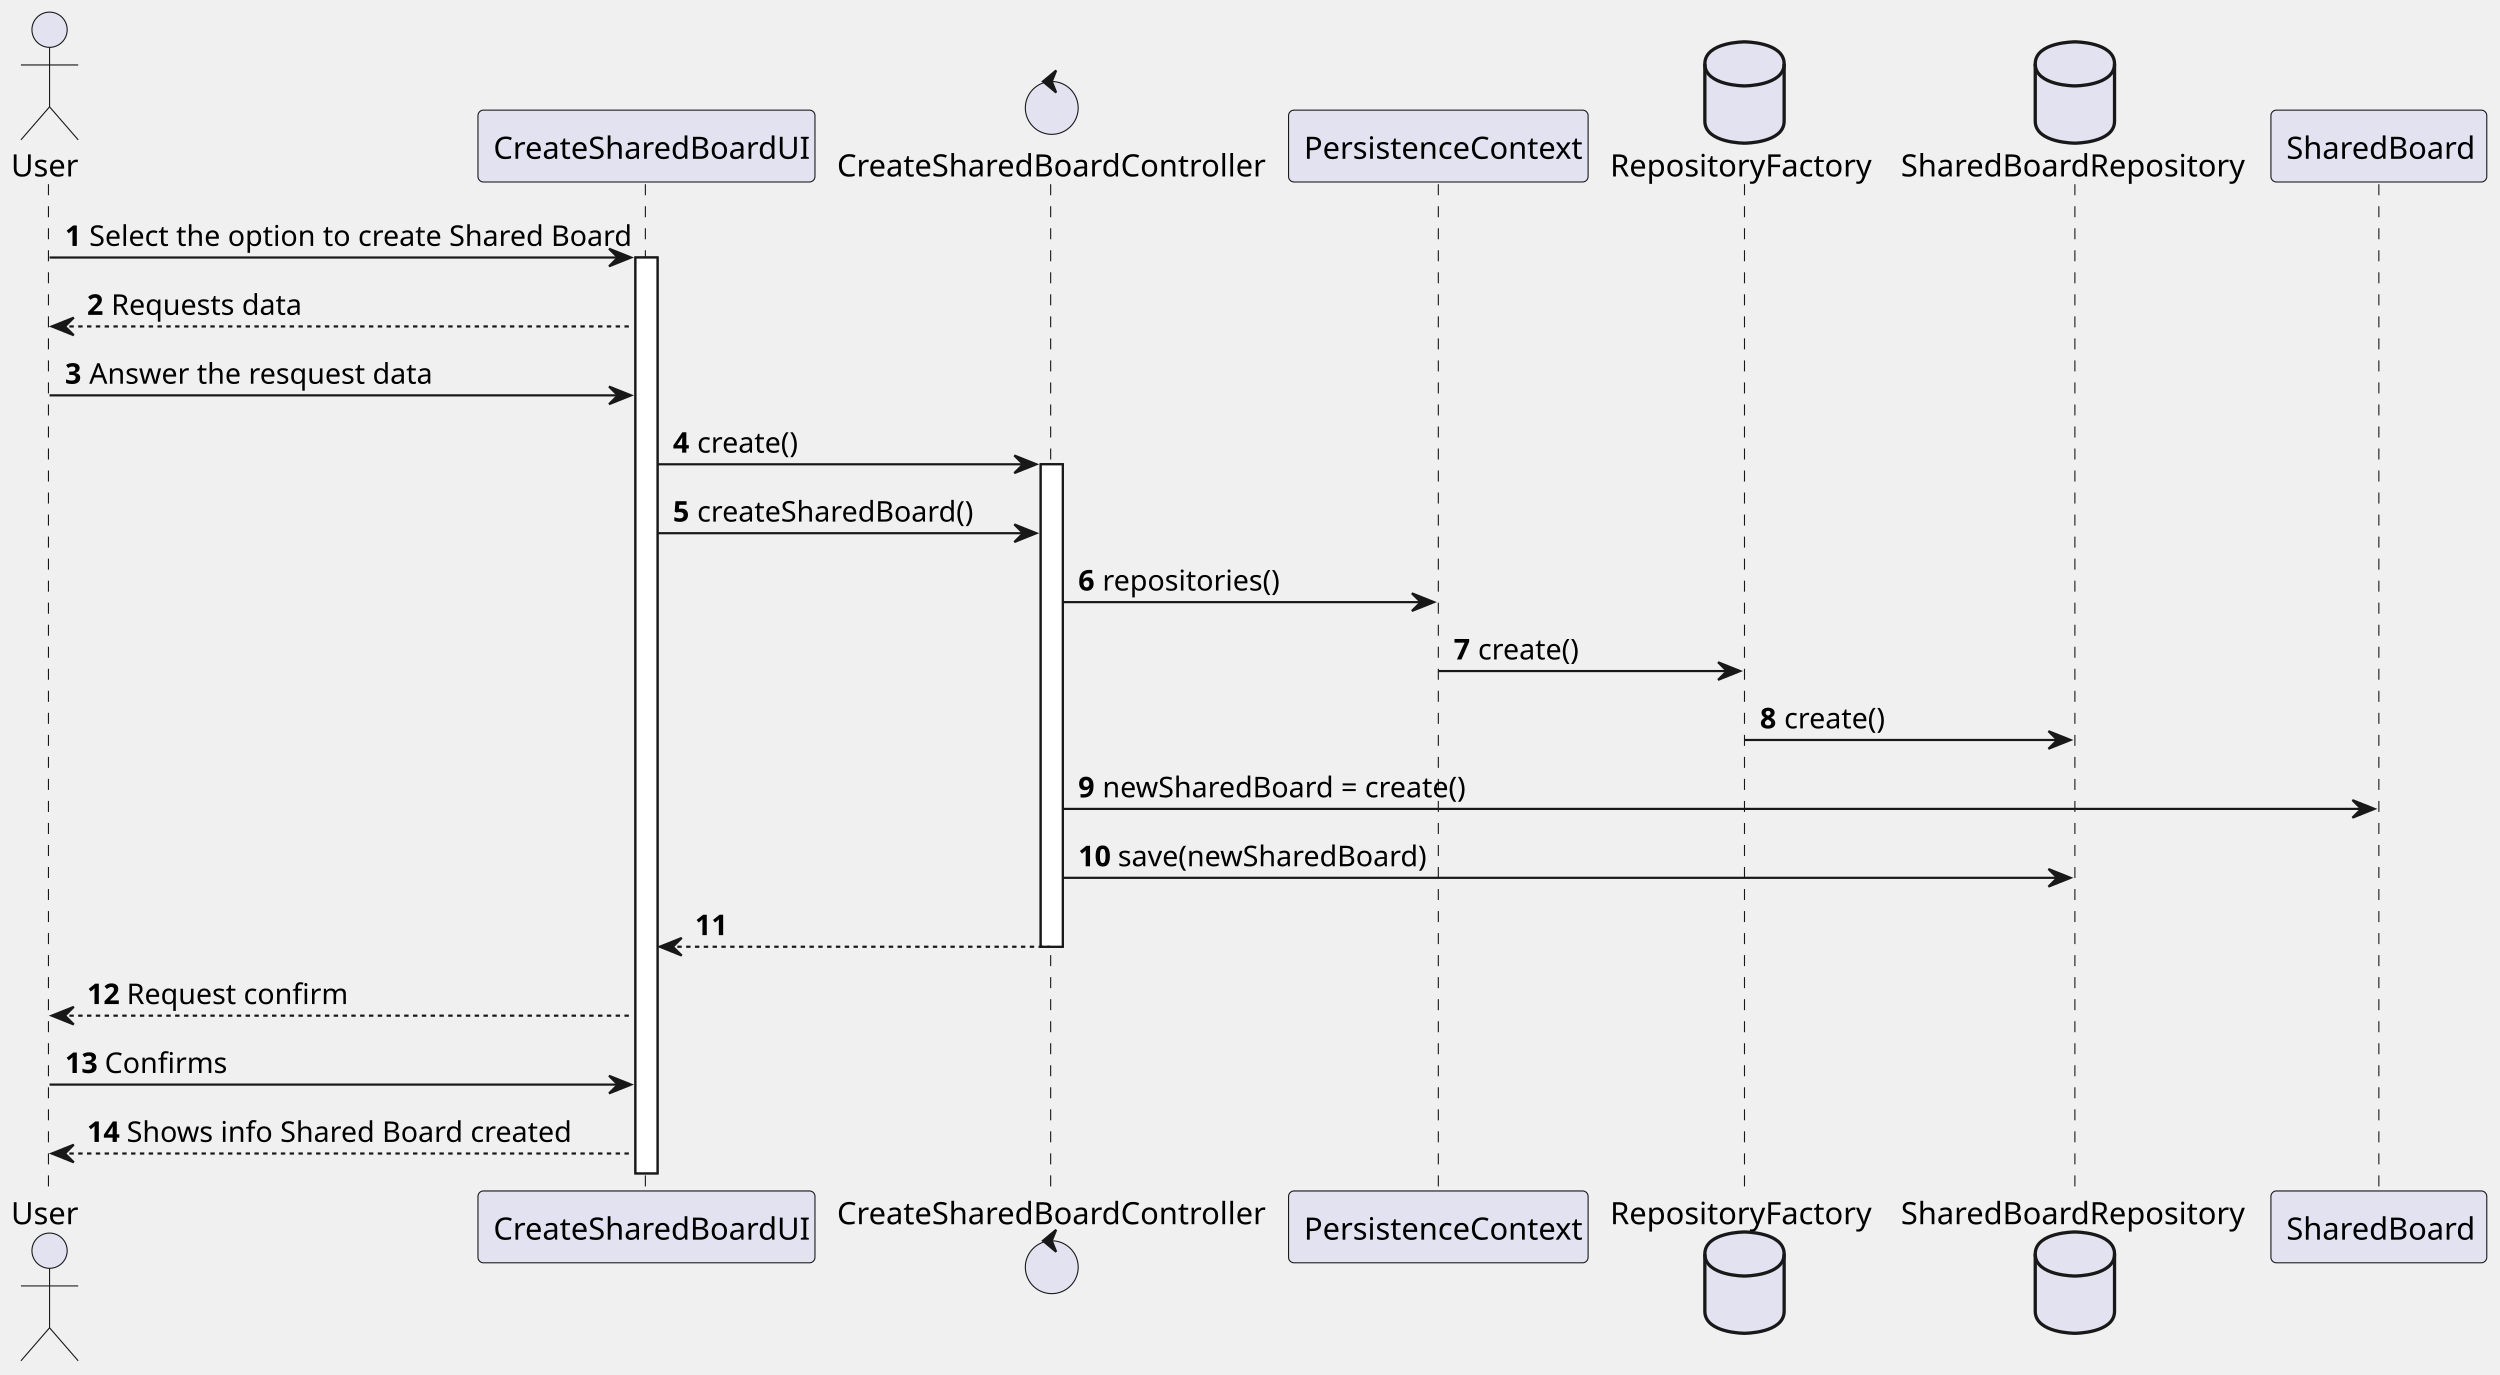
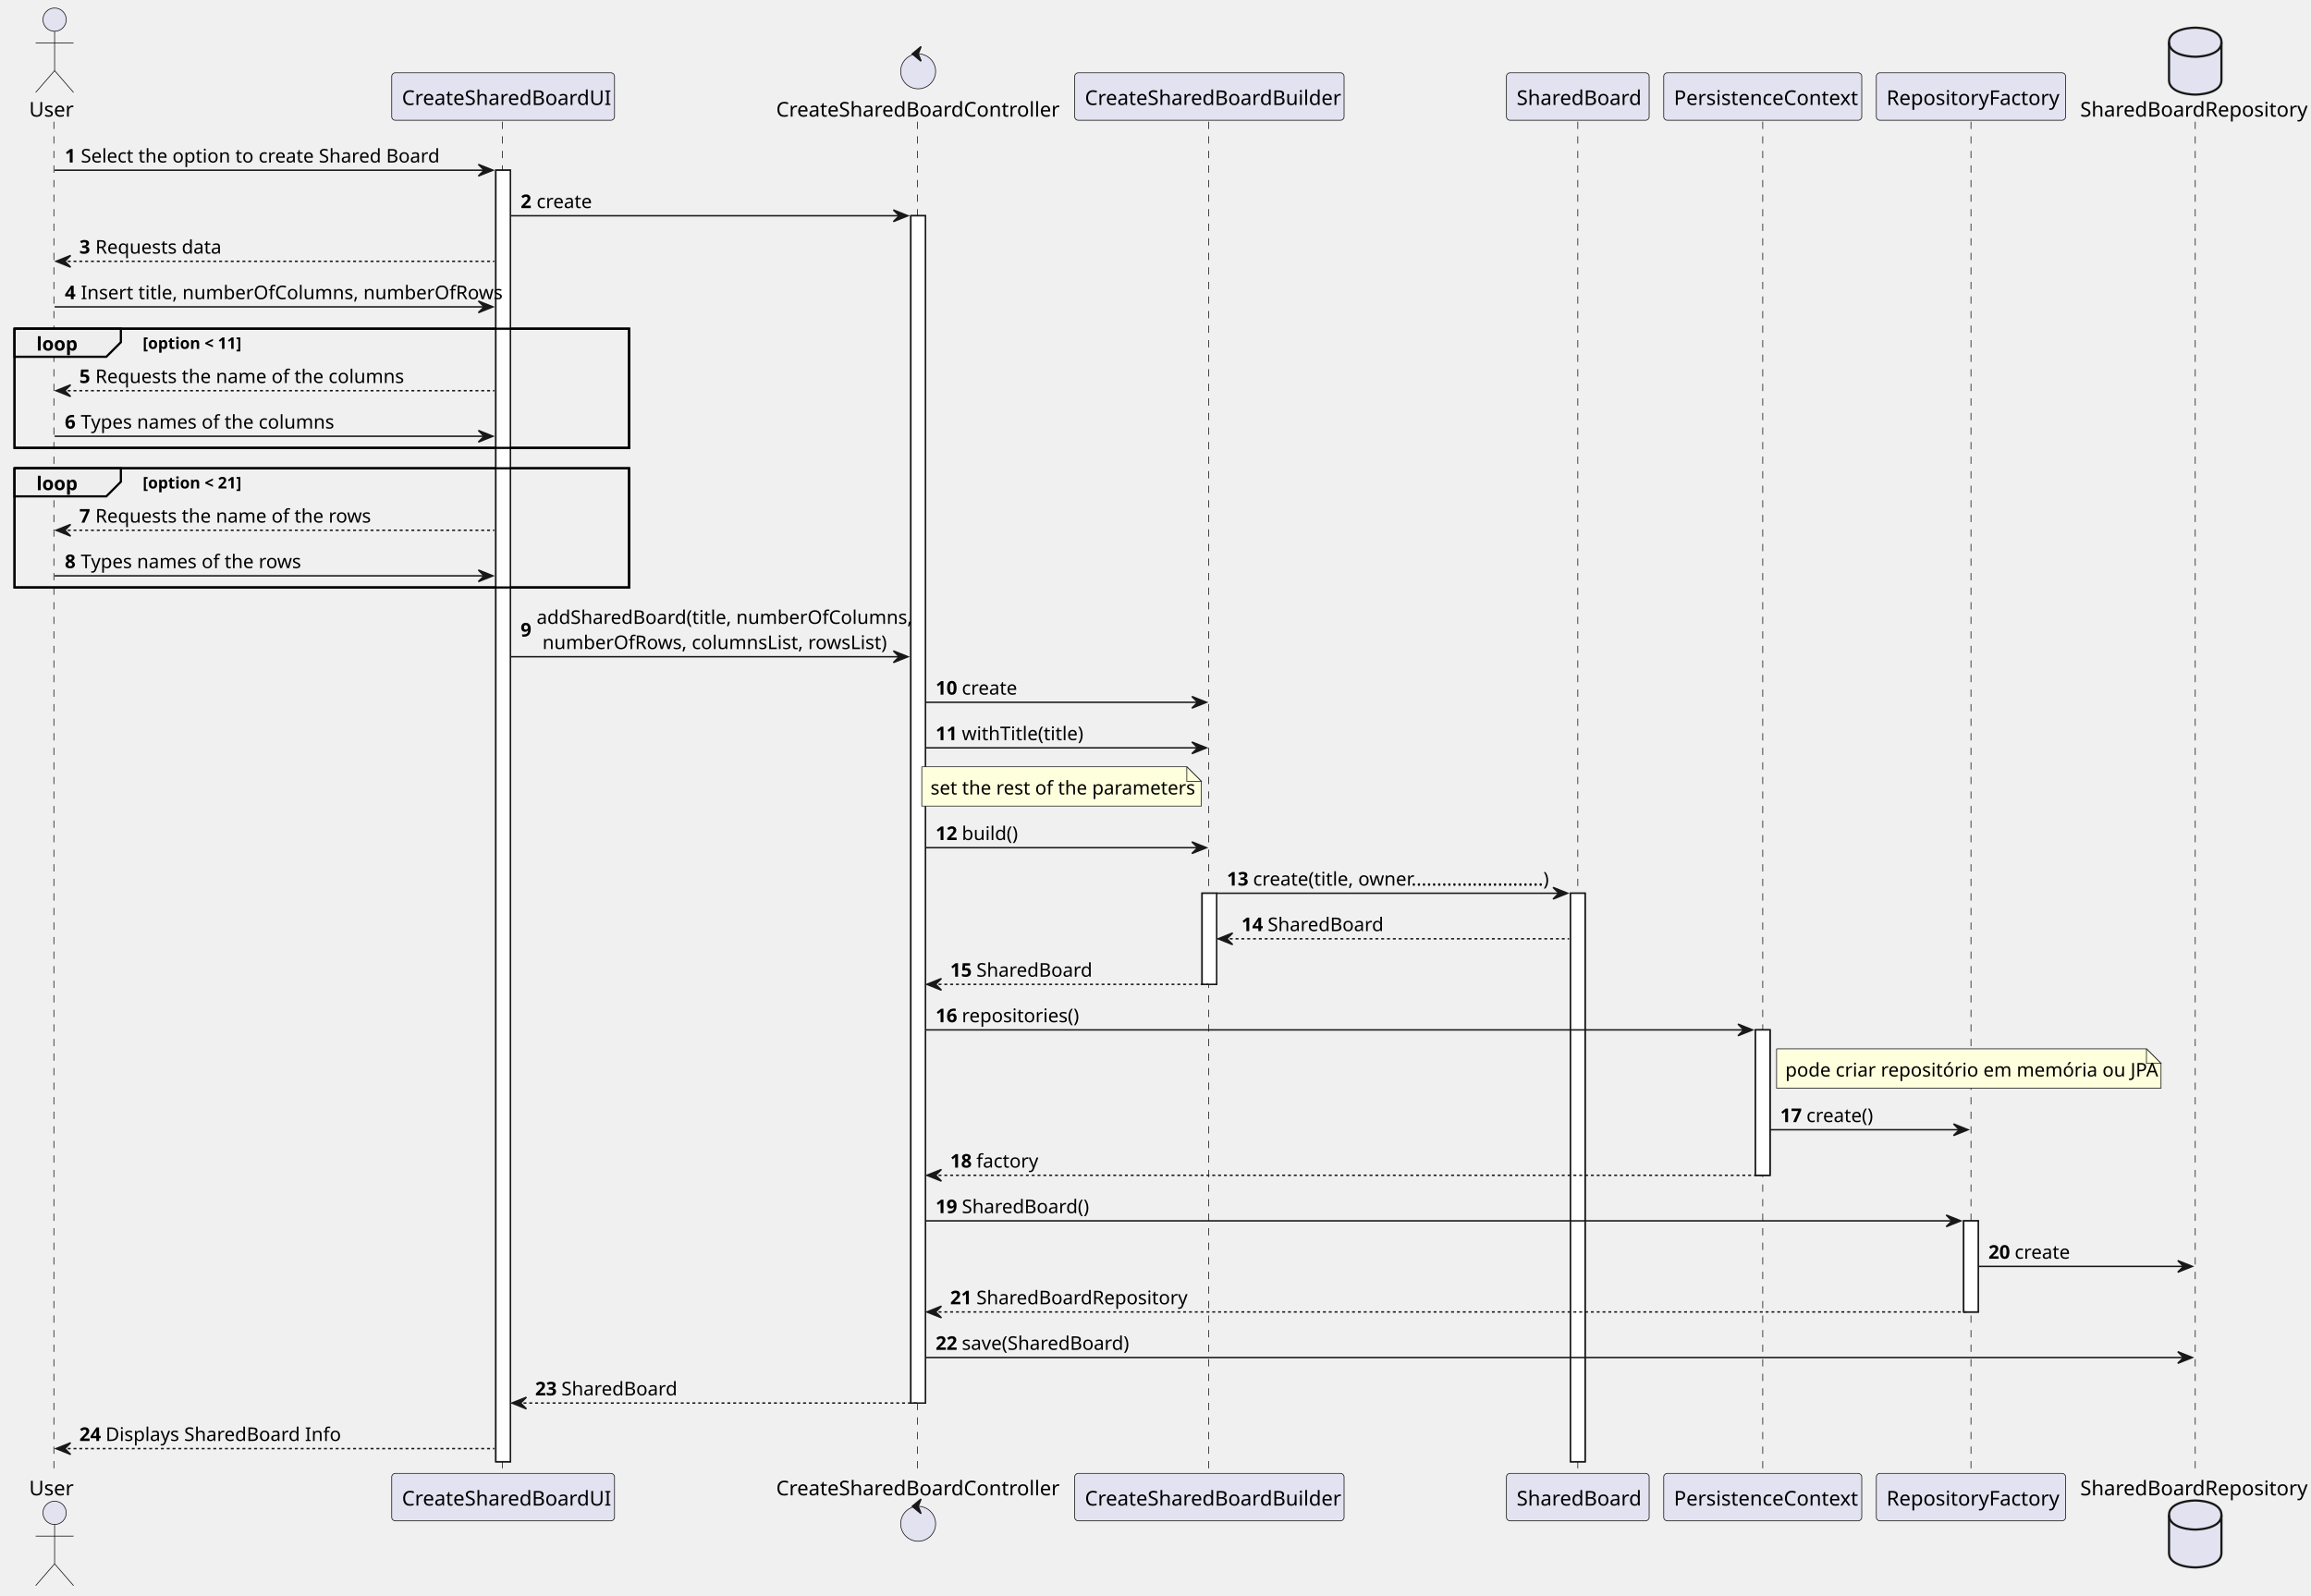
- <svg xmlns="http://www.w3.org/2000/svg" contentStyleType="text/css" height="624px" preserveAspectRatio="none" style="width:1135px;height:624px;background:#FFFFFF;" version="1.1" viewBox="0 0 1135 624" width="1135px" zoomAndPan="magnify">
+ <svg xmlns="http://www.w3.org/2000/svg" contentStyleType="text/css" height="1096px" preserveAspectRatio="none" style="width:1587px;height:1096px;background:#FFFFFF;" version="1.1" viewBox="0 0 1587 1096" width="1587px" zoomAndPan="magnify">
  <defs />
  <g>
-     <rect fill="#FFFFFF" height="415.783" style="stroke:#181818;stroke-width:1.0;" width="10" x="288.5" y="116.912" />
-     <rect fill="#FFFFFF" height="219.037" style="stroke:#181818;stroke-width:1.0;" width="10" x="472.5" y="210.785" />
-     <line style="stroke:#181818;stroke-width:0.5;stroke-dasharray:5.0,5.0;" x1="22" x2="22" y1="83.621" y2="541.695" />
-     <line style="stroke:#181818;stroke-width:0.5;stroke-dasharray:5.0,5.0;" x1="293" x2="293" y1="83.621" y2="541.695" />
-     <line style="stroke:#181818;stroke-width:0.5;stroke-dasharray:5.0,5.0;" x1="477" x2="477" y1="83.621" y2="541.695" />
-     <line style="stroke:#181818;stroke-width:0.5;stroke-dasharray:5.0,5.0;" x1="653" x2="653" y1="83.621" y2="541.695" />
-     <line style="stroke:#181818;stroke-width:0.5;stroke-dasharray:5.0,5.0;" x1="792" x2="792" y1="83.621" y2="541.695" />
-     <line style="stroke:#181818;stroke-width:0.5;stroke-dasharray:5.0,5.0;" x1="942" x2="942" y1="83.621" y2="541.695" />
-     <line style="stroke:#181818;stroke-width:0.5;stroke-dasharray:5.0,5.0;" x1="1080" x2="1080" y1="83.621" y2="541.695" />
-     <text fill="#000000" font-family="sans-serif" font-size="14" lengthAdjust="spacing" textLength="29" x="5" y="80.107">User</text>
-     <ellipse cx="22.5" cy="13.5" fill="#E2E2F0" rx="8" ry="8" style="stroke:#181818;stroke-width:0.5;" />
-     <path d="M22.5,21.5 L22.5,48.5 M9.5,29.5 L35.5,29.5 M22.5,48.5 L9.5,63.5 M22.5,48.5 L35.5,63.5 " fill="none" style="stroke:#181818;stroke-width:0.5;" />
-     <text fill="#000000" font-family="sans-serif" font-size="14" lengthAdjust="spacing" textLength="29" x="5" y="555.803">User</text>
-     <ellipse cx="22.5" cy="567.816" fill="#E2E2F0" rx="8" ry="8" style="stroke:#181818;stroke-width:0.5;" />
-     <path d="M22.5,575.816 L22.5,602.816 M9.5,583.816 L35.5,583.816 M22.5,602.816 L9.5,617.816 M22.5,602.816 L35.5,617.816 " fill="none" style="stroke:#181818;stroke-width:0.5;" />
-     <rect fill="#E2E2F0" height="32.621" rx="2.5" ry="2.5" style="stroke:#181818;stroke-width:0.5;" width="153" x="217" y="50" />
-     <text fill="#000000" font-family="sans-serif" font-size="14" lengthAdjust="spacing" textLength="139" x="224" y="72.107">CreateSharedBoardUI</text>
-     <rect fill="#E2E2F0" height="32.621" rx="2.5" ry="2.5" style="stroke:#181818;stroke-width:0.5;" width="153" x="217" y="540.695" />
-     <text fill="#000000" font-family="sans-serif" font-size="14" lengthAdjust="spacing" textLength="139" x="224" y="562.803">CreateSharedBoardUI</text>
-     <text fill="#000000" font-family="sans-serif" font-size="14" lengthAdjust="spacing" textLength="189" x="380" y="80.107">CreateSharedBoardController</text>
-     <ellipse cx="477.5" cy="49" fill="#E2E2F0" rx="12" ry="12" style="stroke:#181818;stroke-width:0.5;" />
-     <polygon fill="#181818" points="473.5,37,479.5,32,477.5,37,479.5,42,473.5,37" style="stroke:#181818;stroke-width:1.0;" />
-     <text fill="#000000" font-family="sans-serif" font-size="14" lengthAdjust="spacing" textLength="189" x="380" y="555.803">CreateSharedBoardController</text>
-     <ellipse cx="477.5" cy="575.316" fill="#E2E2F0" rx="12" ry="12" style="stroke:#181818;stroke-width:0.5;" />
-     <polygon fill="#181818" points="473.5,563.316,479.5,558.316,477.5,563.316,479.5,568.316,473.5,563.316" style="stroke:#181818;stroke-width:1.0;" />
-     <rect fill="#E2E2F0" height="32.621" rx="2.5" ry="2.5" style="stroke:#181818;stroke-width:0.5;" width="136" x="585" y="50" />
-     <text fill="#000000" font-family="sans-serif" font-size="14" lengthAdjust="spacing" textLength="122" x="592" y="72.107">PersistenceContext</text>
-     <rect fill="#E2E2F0" height="32.621" rx="2.5" ry="2.5" style="stroke:#181818;stroke-width:0.5;" width="136" x="585" y="540.695" />
-     <text fill="#000000" font-family="sans-serif" font-size="14" lengthAdjust="spacing" textLength="122" x="592" y="562.803">PersistenceContext</text>
-     <text fill="#000000" font-family="sans-serif" font-size="14" lengthAdjust="spacing" textLength="116" x="731" y="80.107">RepositoryFactory</text>
-     <path d="M774,29 C774,19 792,19 792,19 C792,19 810,19 810,29 L810,55 C810,65 792,65 792,65 C792,65 774,65 774,55 L774,29 " fill="#E2E2F0" style="stroke:#181818;stroke-width:1.5;" />
-     <path d="M774,29 C774,39 792,39 792,39 C792,39 810,39 810,29 " fill="none" style="stroke:#181818;stroke-width:1.5;" />
-     <text fill="#000000" font-family="sans-serif" font-size="14" lengthAdjust="spacing" textLength="116" x="731" y="555.803">RepositoryFactory</text>
-     <path d="M774,569.316 C774,559.316 792,559.316 792,559.316 C792,559.316 810,559.316 810,569.316 L810,595.316 C810,605.316 792,605.316 792,605.316 C792,605.316 774,605.316 774,595.316 L774,569.316 " fill="#E2E2F0" style="stroke:#181818;stroke-width:1.5;" />
-     <path d="M774,569.316 C774,579.316 792,579.316 792,579.316 C792,579.316 810,579.316 810,569.316 " fill="none" style="stroke:#181818;stroke-width:1.5;" />
-     <text fill="#000000" font-family="sans-serif" font-size="14" lengthAdjust="spacing" textLength="152" x="863" y="80.107">SharedBoardRepository</text>
-     <path d="M924,29 C924,19 942,19 942,19 C942,19 960,19 960,29 L960,55 C960,65 942,65 942,65 C942,65 924,65 924,55 L924,29 " fill="#E2E2F0" style="stroke:#181818;stroke-width:1.5;" />
-     <path d="M924,29 C924,39 942,39 942,39 C942,39 960,39 960,29 " fill="none" style="stroke:#181818;stroke-width:1.5;" />
-     <text fill="#000000" font-family="sans-serif" font-size="14" lengthAdjust="spacing" textLength="152" x="863" y="555.803">SharedBoardRepository</text>
-     <path d="M924,569.316 C924,559.316 942,559.316 942,559.316 C942,559.316 960,559.316 960,569.316 L960,595.316 C960,605.316 942,605.316 942,605.316 C942,605.316 924,605.316 924,595.316 L924,569.316 " fill="#E2E2F0" style="stroke:#181818;stroke-width:1.5;" />
-     <path d="M924,569.316 C924,579.316 942,579.316 942,579.316 C942,579.316 960,579.316 960,569.316 " fill="none" style="stroke:#181818;stroke-width:1.5;" />
-     <rect fill="#E2E2F0" height="32.621" rx="2.5" ry="2.5" style="stroke:#181818;stroke-width:0.5;" width="98" x="1031" y="50" />
-     <text fill="#000000" font-family="sans-serif" font-size="14" lengthAdjust="spacing" textLength="84" x="1038" y="72.107">SharedBoard</text>
-     <rect fill="#E2E2F0" height="32.621" rx="2.5" ry="2.5" style="stroke:#181818;stroke-width:0.5;" width="98" x="1031" y="540.695" />
-     <text fill="#000000" font-family="sans-serif" font-size="14" lengthAdjust="spacing" textLength="84" x="1038" y="562.803">SharedBoard</text>
-     <rect fill="#FFFFFF" height="415.783" style="stroke:#181818;stroke-width:1.0;" width="10" x="288.5" y="116.912" />
-     <rect fill="#FFFFFF" height="219.037" style="stroke:#181818;stroke-width:1.0;" width="10" x="472.5" y="210.785" />
-     <polygon fill="#181818" points="276.5,112.912,286.5,116.912,276.5,120.912,280.5,116.912" style="stroke:#181818;stroke-width:1.0;" />
-     <line style="stroke:#181818;stroke-width:1.0;" x1="22.5" x2="282.5" y1="116.912" y2="116.912" />
-     <text fill="#000000" font-family="sans-serif" font-size="13" font-weight="bold" lengthAdjust="spacing" textLength="7" x="29.5" y="111.649">1</text>
-     <text fill="#000000" font-family="sans-serif" font-size="13" lengthAdjust="spacing" textLength="236" x="40.5" y="111.649">Select the option to create Shared Board</text>
-     <polygon fill="#181818" points="33.5,144.203,23.5,148.203,33.5,152.203,29.5,148.203" style="stroke:#181818;stroke-width:1.0;" />
-     <line style="stroke:#181818;stroke-width:1.0;stroke-dasharray:2.0,2.0;" x1="27.5" x2="287.5" y1="148.203" y2="148.203" />
-     <text fill="#000000" font-family="sans-serif" font-size="13" font-weight="bold" lengthAdjust="spacing" textLength="7" x="39.5" y="142.94">2</text>
-     <text fill="#000000" font-family="sans-serif" font-size="13" lengthAdjust="spacing" textLength="84" x="50.5" y="142.94">Requests data</text>
-     <polygon fill="#181818" points="276.5,175.494,286.5,179.494,276.5,183.494,280.5,179.494" style="stroke:#181818;stroke-width:1.0;" />
-     <line style="stroke:#181818;stroke-width:1.0;" x1="22.5" x2="282.5" y1="179.494" y2="179.494" />
-     <text fill="#000000" font-family="sans-serif" font-size="13" font-weight="bold" lengthAdjust="spacing" textLength="7" x="29.5" y="174.231">3</text>
-     <text fill="#000000" font-family="sans-serif" font-size="13" lengthAdjust="spacing" textLength="148" x="40.5" y="174.231">Answer the resquest data</text>
-     <polygon fill="#181818" points="460.5,206.785,470.5,210.785,460.5,214.785,464.5,210.785" style="stroke:#181818;stroke-width:1.0;" />
-     <line style="stroke:#181818;stroke-width:1.0;" x1="298.5" x2="466.5" y1="210.785" y2="210.785" />
-     <text fill="#000000" font-family="sans-serif" font-size="13" font-weight="bold" lengthAdjust="spacing" textLength="7" x="305.5" y="205.523">4</text>
-     <text fill="#000000" font-family="sans-serif" font-size="13" lengthAdjust="spacing" textLength="44" x="316.5" y="205.523">create()</text>
-     <polygon fill="#181818" points="460.5,238.076,470.5,242.076,460.5,246.076,464.5,242.076" style="stroke:#181818;stroke-width:1.0;" />
-     <line style="stroke:#181818;stroke-width:1.0;" x1="298.5" x2="466.5" y1="242.076" y2="242.076" />
-     <text fill="#000000" font-family="sans-serif" font-size="13" font-weight="bold" lengthAdjust="spacing" textLength="7" x="305.5" y="236.814">5</text>
-     <text fill="#000000" font-family="sans-serif" font-size="13" lengthAdjust="spacing" textLength="119" x="316.5" y="236.814">createSharedBoard()</text>
-     <polygon fill="#181818" points="641,269.367,651,273.367,641,277.367,645,273.367" style="stroke:#181818;stroke-width:1.0;" />
-     <line style="stroke:#181818;stroke-width:1.0;" x1="482.5" x2="647" y1="273.367" y2="273.367" />
-     <text fill="#000000" font-family="sans-serif" font-size="13" font-weight="bold" lengthAdjust="spacing" textLength="7" x="489.5" y="268.104">6</text>
-     <text fill="#000000" font-family="sans-serif" font-size="13" lengthAdjust="spacing" textLength="75" x="500.5" y="268.104">repositories()</text>
-     <polygon fill="#181818" points="780,300.658,790,304.658,780,308.658,784,304.658" style="stroke:#181818;stroke-width:1.0;" />
-     <line style="stroke:#181818;stroke-width:1.0;" x1="653" x2="786" y1="304.658" y2="304.658" />
-     <text fill="#000000" font-family="sans-serif" font-size="13" font-weight="bold" lengthAdjust="spacing" textLength="7" x="660" y="299.396">7</text>
-     <text fill="#000000" font-family="sans-serif" font-size="13" lengthAdjust="spacing" textLength="44" x="671" y="299.396">create()</text>
-     <polygon fill="#181818" points="930,331.949,940,335.949,930,339.949,934,335.949" style="stroke:#181818;stroke-width:1.0;" />
-     <line style="stroke:#181818;stroke-width:1.0;" x1="792" x2="936" y1="335.949" y2="335.949" />
-     <text fill="#000000" font-family="sans-serif" font-size="13" font-weight="bold" lengthAdjust="spacing" textLength="7" x="799" y="330.687">8</text>
-     <text fill="#000000" font-family="sans-serif" font-size="13" lengthAdjust="spacing" textLength="44" x="810" y="330.687">create()</text>
-     <polygon fill="#181818" points="1068,363.24,1078,367.24,1068,371.24,1072,367.24" style="stroke:#181818;stroke-width:1.0;" />
-     <line style="stroke:#181818;stroke-width:1.0;" x1="482.5" x2="1074" y1="367.24" y2="367.24" />
-     <text fill="#000000" font-family="sans-serif" font-size="13" font-weight="bold" lengthAdjust="spacing" textLength="7" x="489.5" y="361.978">9</text>
-     <text fill="#000000" font-family="sans-serif" font-size="13" lengthAdjust="spacing" textLength="158" x="500.5" y="361.978">newSharedBoard = create()</text>
-     <polygon fill="#181818" points="930,394.531,940,398.531,930,402.531,934,398.531" style="stroke:#181818;stroke-width:1.0;" />
-     <line style="stroke:#181818;stroke-width:1.0;" x1="482.5" x2="936" y1="398.531" y2="398.531" />
-     <text fill="#000000" font-family="sans-serif" font-size="13" font-weight="bold" lengthAdjust="spacing" textLength="14" x="489.5" y="393.269">10</text>
-     <text fill="#000000" font-family="sans-serif" font-size="13" lengthAdjust="spacing" textLength="132" x="507.5" y="393.269">save(newSharedBoard)</text>
-     <polygon fill="#181818" points="309.5,425.822,299.5,429.822,309.5,433.822,305.5,429.822" style="stroke:#181818;stroke-width:1.0;" />
-     <line style="stroke:#181818;stroke-width:1.0;stroke-dasharray:2.0,2.0;" x1="303.5" x2="476.5" y1="429.822" y2="429.822" />
-     <text fill="#000000" font-family="sans-serif" font-size="13" font-weight="bold" lengthAdjust="spacing" textLength="14" x="315.5" y="424.56">11</text>
-     <text fill="#000000" font-family="sans-serif" font-size="13" lengthAdjust="spacing" textLength="4" x="333.5" y="424.56"> </text>
-     <polygon fill="#181818" points="33.5,457.113,23.5,461.113,33.5,465.113,29.5,461.113" style="stroke:#181818;stroke-width:1.0;" />
-     <line style="stroke:#181818;stroke-width:1.0;stroke-dasharray:2.0,2.0;" x1="27.5" x2="287.5" y1="461.113" y2="461.113" />
-     <text fill="#000000" font-family="sans-serif" font-size="13" font-weight="bold" lengthAdjust="spacing" textLength="14" x="39.5" y="455.851">12</text>
-     <text fill="#000000" font-family="sans-serif" font-size="13" lengthAdjust="spacing" textLength="94" x="57.5" y="455.851">Request confirm</text>
-     <polygon fill="#181818" points="276.5,488.404,286.5,492.404,276.5,496.404,280.5,492.404" style="stroke:#181818;stroke-width:1.0;" />
-     <line style="stroke:#181818;stroke-width:1.0;" x1="22.5" x2="282.5" y1="492.404" y2="492.404" />
-     <text fill="#000000" font-family="sans-serif" font-size="13" font-weight="bold" lengthAdjust="spacing" textLength="14" x="29.5" y="487.142">13</text>
-     <text fill="#000000" font-family="sans-serif" font-size="13" lengthAdjust="spacing" textLength="51" x="47.5" y="487.142">Confirms</text>
-     <polygon fill="#181818" points="33.5,519.695,23.5,523.695,33.5,527.695,29.5,523.695" style="stroke:#181818;stroke-width:1.0;" />
-     <line style="stroke:#181818;stroke-width:1.0;stroke-dasharray:2.0,2.0;" x1="27.5" x2="287.5" y1="523.695" y2="523.695" />
-     <text fill="#000000" font-family="sans-serif" font-size="13" font-weight="bold" lengthAdjust="spacing" textLength="14" x="39.5" y="518.433">14</text>
-     <text fill="#000000" font-family="sans-serif" font-size="13" lengthAdjust="spacing" textLength="193" x="57.5" y="518.433">Shows info Shared Board created</text>
+     <rect fill="#FFFFFF" height="887.148" style="stroke:#181818;stroke-width:1.0;" width="10" x="340.5" y="116.912" />
+     <rect fill="#FFFFFF" height="815.566" style="stroke:#181818;stroke-width:1.0;" width="10" x="625.5" y="148.203" />
+     <rect fill="#FFFFFF" height="62.582" style="stroke:#181818;stroke-width:1.0;" width="10" x="825.5" y="613.568" />
+     <rect fill="#FFFFFF" height="390.492" style="stroke:#181818;stroke-width:1.0;" width="10" x="1078.5" y="613.568" />
+     <rect fill="#FFFFFF" height="99.873" style="stroke:#181818;stroke-width:1.0;" width="10" x="1205.5" y="707.441" />
+     <rect fill="#FFFFFF" height="62.582" style="stroke:#181818;stroke-width:1.0;" width="10" x="1348.5" y="838.606" />
+     <rect fill="none" height="81.873" style="stroke:#000000;stroke-width:1.5;" width="422" x="10" y="225.785" />
+     <rect fill="none" height="81.873" style="stroke:#000000;stroke-width:1.5;" width="422" x="10" y="321.658" />
+     <line style="stroke:#181818;stroke-width:0.5;stroke-dasharray:5.0,5.0;" x1="37" x2="37" y1="83.621" y2="1013.061" />
+     <line style="stroke:#181818;stroke-width:0.5;stroke-dasharray:5.0,5.0;" x1="345" x2="345" y1="83.621" y2="1013.061" />
+     <line style="stroke:#181818;stroke-width:0.5;stroke-dasharray:5.0,5.0;" x1="630" x2="630" y1="83.621" y2="1013.061" />
+     <line style="stroke:#181818;stroke-width:0.5;stroke-dasharray:5.0,5.0;" x1="830" x2="830" y1="83.621" y2="1013.061" />
+     <line style="stroke:#181818;stroke-width:0.5;stroke-dasharray:5.0,5.0;" x1="1083.5" x2="1083.5" y1="83.621" y2="1013.061" />
+     <line style="stroke:#181818;stroke-width:0.5;stroke-dasharray:5.0,5.0;" x1="1210.5" x2="1210.5" y1="83.621" y2="1013.061" />
+     <line style="stroke:#181818;stroke-width:0.5;stroke-dasharray:5.0,5.0;" x1="1353.5" x2="1353.5" y1="83.621" y2="1013.061" />
+     <line style="stroke:#181818;stroke-width:0.5;stroke-dasharray:5.0,5.0;" x1="1507.5" x2="1507.5" y1="83.621" y2="1013.061" />
+     <text fill="#000000" font-family="sans-serif" font-size="14" lengthAdjust="spacing" textLength="29" x="20" y="80.107">User</text>
+     <ellipse cx="37.5" cy="13.5" fill="#E2E2F0" rx="8" ry="8" style="stroke:#181818;stroke-width:0.5;" />
+     <path d="M37.5,21.5 L37.5,48.5 M24.5,29.5 L50.5,29.5 M37.5,48.5 L24.5,63.5 M37.5,48.5 L50.5,63.5 " fill="none" style="stroke:#181818;stroke-width:0.5;" />
+     <text fill="#000000" font-family="sans-serif" font-size="14" lengthAdjust="spacing" textLength="29" x="20" y="1027.168">User</text>
+     <ellipse cx="37.5" cy="1039.182" fill="#E2E2F0" rx="8" ry="8" style="stroke:#181818;stroke-width:0.5;" />
+     <path d="M37.5,1047.182 L37.5,1074.182 M24.5,1055.182 L50.5,1055.182 M37.5,1074.182 L24.5,1089.182 M37.5,1074.182 L50.5,1089.182 " fill="none" style="stroke:#181818;stroke-width:0.5;" />
+     <rect fill="#E2E2F0" height="32.621" rx="2.5" ry="2.5" style="stroke:#181818;stroke-width:0.5;" width="153" x="269" y="50" />
+     <text fill="#000000" font-family="sans-serif" font-size="14" lengthAdjust="spacing" textLength="139" x="276" y="72.107">CreateSharedBoardUI</text>
+     <rect fill="#E2E2F0" height="32.621" rx="2.5" ry="2.5" style="stroke:#181818;stroke-width:0.5;" width="153" x="269" y="1012.061" />
+     <text fill="#000000" font-family="sans-serif" font-size="14" lengthAdjust="spacing" textLength="139" x="276" y="1034.168">CreateSharedBoardUI</text>
+     <text fill="#000000" font-family="sans-serif" font-size="14" lengthAdjust="spacing" textLength="189" x="533" y="80.107">CreateSharedBoardController</text>
+     <ellipse cx="630.5" cy="49" fill="#E2E2F0" rx="12" ry="12" style="stroke:#181818;stroke-width:0.5;" />
+     <polygon fill="#181818" points="626.5,37,632.5,32,630.5,37,632.5,42,626.5,37" style="stroke:#181818;stroke-width:1.0;" />
+     <text fill="#000000" font-family="sans-serif" font-size="14" lengthAdjust="spacing" textLength="189" x="533" y="1027.168">CreateSharedBoardController</text>
+     <ellipse cx="630.5" cy="1046.682" fill="#E2E2F0" rx="12" ry="12" style="stroke:#181818;stroke-width:0.5;" />
+     <polygon fill="#181818" points="626.5,1034.682,632.5,1029.682,630.5,1034.682,632.5,1039.682,626.5,1034.682" style="stroke:#181818;stroke-width:1.0;" />
+     <rect fill="#E2E2F0" height="32.621" rx="2.5" ry="2.5" style="stroke:#181818;stroke-width:0.5;" width="185" x="738" y="50" />
+     <text fill="#000000" font-family="sans-serif" font-size="14" lengthAdjust="spacing" textLength="171" x="745" y="72.107">CreateSharedBoardBuilder</text>
+     <rect fill="#E2E2F0" height="32.621" rx="2.5" ry="2.5" style="stroke:#181818;stroke-width:0.5;" width="185" x="738" y="1012.061" />
+     <text fill="#000000" font-family="sans-serif" font-size="14" lengthAdjust="spacing" textLength="171" x="745" y="1034.168">CreateSharedBoardBuilder</text>
+     <rect fill="#E2E2F0" height="32.621" rx="2.5" ry="2.5" style="stroke:#181818;stroke-width:0.5;" width="98" x="1034.5" y="50" />
+     <text fill="#000000" font-family="sans-serif" font-size="14" lengthAdjust="spacing" textLength="84" x="1041.5" y="72.107">SharedBoard</text>
+     <rect fill="#E2E2F0" height="32.621" rx="2.5" ry="2.5" style="stroke:#181818;stroke-width:0.5;" width="98" x="1034.5" y="1012.061" />
+     <text fill="#000000" font-family="sans-serif" font-size="14" lengthAdjust="spacing" textLength="84" x="1041.5" y="1034.168">SharedBoard</text>
+     <rect fill="#E2E2F0" height="32.621" rx="2.5" ry="2.5" style="stroke:#181818;stroke-width:0.5;" width="136" x="1142.5" y="50" />
+     <text fill="#000000" font-family="sans-serif" font-size="14" lengthAdjust="spacing" textLength="122" x="1149.5" y="72.107">PersistenceContext</text>
+     <rect fill="#E2E2F0" height="32.621" rx="2.5" ry="2.5" style="stroke:#181818;stroke-width:0.5;" width="136" x="1142.5" y="1012.061" />
+     <text fill="#000000" font-family="sans-serif" font-size="14" lengthAdjust="spacing" textLength="122" x="1149.5" y="1034.168">PersistenceContext</text>
+     <rect fill="#E2E2F0" height="32.621" rx="2.5" ry="2.5" style="stroke:#181818;stroke-width:0.5;" width="130" x="1288.5" y="50" />
+     <text fill="#000000" font-family="sans-serif" font-size="14" lengthAdjust="spacing" textLength="116" x="1295.5" y="72.107">RepositoryFactory</text>
+     <rect fill="#E2E2F0" height="32.621" rx="2.5" ry="2.5" style="stroke:#181818;stroke-width:0.5;" width="130" x="1288.5" y="1012.061" />
+     <text fill="#000000" font-family="sans-serif" font-size="14" lengthAdjust="spacing" textLength="116" x="1295.5" y="1034.168">RepositoryFactory</text>
+     <text fill="#000000" font-family="sans-serif" font-size="14" lengthAdjust="spacing" textLength="152" x="1428.5" y="80.107">SharedBoardRepository</text>
+     <path d="M1489.5,29 C1489.5,19 1507.5,19 1507.5,19 C1507.5,19 1525.5,19 1525.5,29 L1525.5,55 C1525.5,65 1507.5,65 1507.5,65 C1507.5,65 1489.5,65 1489.5,55 L1489.5,29 " fill="#E2E2F0" style="stroke:#181818;stroke-width:1.5;" />
+     <path d="M1489.5,29 C1489.5,39 1507.5,39 1507.5,39 C1507.5,39 1525.5,39 1525.5,29 " fill="none" style="stroke:#181818;stroke-width:1.5;" />
+     <text fill="#000000" font-family="sans-serif" font-size="14" lengthAdjust="spacing" textLength="152" x="1428.5" y="1027.168">SharedBoardRepository</text>
+     <path d="M1489.5,1040.682 C1489.5,1030.682 1507.5,1030.682 1507.5,1030.682 C1507.5,1030.682 1525.5,1030.682 1525.5,1040.682 L1525.5,1066.682 C1525.5,1076.682 1507.5,1076.682 1507.5,1076.682 C1507.5,1076.682 1489.5,1076.682 1489.5,1066.682 L1489.5,1040.682 " fill="#E2E2F0" style="stroke:#181818;stroke-width:1.5;" />
+     <path d="M1489.5,1040.682 C1489.5,1050.682 1507.5,1050.682 1507.5,1050.682 C1507.5,1050.682 1525.5,1050.682 1525.5,1040.682 " fill="none" style="stroke:#181818;stroke-width:1.5;" />
+     <rect fill="#FFFFFF" height="887.148" style="stroke:#181818;stroke-width:1.0;" width="10" x="340.5" y="116.912" />
+     <rect fill="#FFFFFF" height="815.566" style="stroke:#181818;stroke-width:1.0;" width="10" x="625.5" y="148.203" />
+     <rect fill="#FFFFFF" height="62.582" style="stroke:#181818;stroke-width:1.0;" width="10" x="825.5" y="613.568" />
+     <rect fill="#FFFFFF" height="390.492" style="stroke:#181818;stroke-width:1.0;" width="10" x="1078.5" y="613.568" />
+     <rect fill="#FFFFFF" height="99.873" style="stroke:#181818;stroke-width:1.0;" width="10" x="1205.5" y="707.441" />
+     <rect fill="#FFFFFF" height="62.582" style="stroke:#181818;stroke-width:1.0;" width="10" x="1348.5" y="838.606" />
+     <polygon fill="#181818" points="328.5,112.912,338.5,116.912,328.5,120.912,332.5,116.912" style="stroke:#181818;stroke-width:1.0;" />
+     <line style="stroke:#181818;stroke-width:1.0;" x1="37.5" x2="334.5" y1="116.912" y2="116.912" />
+     <text fill="#000000" font-family="sans-serif" font-size="13" font-weight="bold" lengthAdjust="spacing" textLength="7" x="44.5" y="111.649">1</text>
+     <text fill="#000000" font-family="sans-serif" font-size="13" lengthAdjust="spacing" textLength="236" x="55.5" y="111.649">Select the option to create Shared Board</text>
+     <polygon fill="#181818" points="613.5,144.203,623.5,148.203,613.5,152.203,617.5,148.203" style="stroke:#181818;stroke-width:1.0;" />
+     <line style="stroke:#181818;stroke-width:1.0;" x1="350.5" x2="619.5" y1="148.203" y2="148.203" />
+     <text fill="#000000" font-family="sans-serif" font-size="13" font-weight="bold" lengthAdjust="spacing" textLength="7" x="357.5" y="142.94">2</text>
+     <text fill="#000000" font-family="sans-serif" font-size="13" lengthAdjust="spacing" textLength="36" x="368.5" y="142.94">create</text>
+     <polygon fill="#181818" points="48.5,175.494,38.5,179.494,48.5,183.494,44.5,179.494" style="stroke:#181818;stroke-width:1.0;" />
+     <line style="stroke:#181818;stroke-width:1.0;stroke-dasharray:2.0,2.0;" x1="42.5" x2="339.5" y1="179.494" y2="179.494" />
+     <text fill="#000000" font-family="sans-serif" font-size="13" font-weight="bold" lengthAdjust="spacing" textLength="7" x="54.5" y="174.231">3</text>
+     <text fill="#000000" font-family="sans-serif" font-size="13" lengthAdjust="spacing" textLength="84" x="65.5" y="174.231">Requests data</text>
+     <polygon fill="#181818" points="328.5,206.785,338.5,210.785,328.5,214.785,332.5,210.785" style="stroke:#181818;stroke-width:1.0;" />
+     <line style="stroke:#181818;stroke-width:1.0;" x1="37.5" x2="334.5" y1="210.785" y2="210.785" />
+     <text fill="#000000" font-family="sans-serif" font-size="13" font-weight="bold" lengthAdjust="spacing" textLength="7" x="44.5" y="205.523">4</text>
+     <text fill="#000000" font-family="sans-serif" font-size="13" lengthAdjust="spacing" textLength="268" x="55.5" y="205.523">Insert title, numberOfColumns, numberOfRows</text>
+     <path d="M10,225.785 L83,225.785 L83,235.076 L73,245.076 L10,245.076 L10,225.785 " fill="#EEEEEE" style="stroke:#000000;stroke-width:1.5;" />
+     <rect fill="none" height="81.873" style="stroke:#000000;stroke-width:1.5;" width="422" x="10" y="225.785" />
+     <text fill="#000000" font-family="sans-serif" font-size="13" font-weight="bold" lengthAdjust="spacing" textLength="28" x="25" y="240.814">loop</text>
+     <text fill="#000000" font-family="sans-serif" font-size="11" font-weight="bold" lengthAdjust="spacing" textLength="67" x="98" y="239.655">[option &lt; 11]</text>
+     <polygon fill="#181818" points="48.5,264.367,38.5,268.367,48.5,272.367,44.5,268.367" style="stroke:#181818;stroke-width:1.0;" />
+     <line style="stroke:#181818;stroke-width:1.0;stroke-dasharray:2.0,2.0;" x1="42.5" x2="339.5" y1="268.367" y2="268.367" />
+     <text fill="#000000" font-family="sans-serif" font-size="13" font-weight="bold" lengthAdjust="spacing" textLength="7" x="54.5" y="263.104">5</text>
+     <text fill="#000000" font-family="sans-serif" font-size="13" lengthAdjust="spacing" textLength="202" x="65.5" y="263.104">Requests the name of the columns</text>
+     <polygon fill="#181818" points="328.5,295.658,338.5,299.658,328.5,303.658,332.5,299.658" style="stroke:#181818;stroke-width:1.0;" />
+     <line style="stroke:#181818;stroke-width:1.0;" x1="37.5" x2="334.5" y1="299.658" y2="299.658" />
+     <text fill="#000000" font-family="sans-serif" font-size="13" font-weight="bold" lengthAdjust="spacing" textLength="7" x="44.5" y="294.396">6</text>
+     <text fill="#000000" font-family="sans-serif" font-size="13" lengthAdjust="spacing" textLength="167" x="55.5" y="294.396">Types names of the columns</text>
+     <path d="M10,321.658 L83,321.658 L83,330.949 L73,340.949 L10,340.949 L10,321.658 " fill="#EEEEEE" style="stroke:#000000;stroke-width:1.5;" />
+     <rect fill="none" height="81.873" style="stroke:#000000;stroke-width:1.5;" width="422" x="10" y="321.658" />
+     <text fill="#000000" font-family="sans-serif" font-size="13" font-weight="bold" lengthAdjust="spacing" textLength="28" x="25" y="336.687">loop</text>
+     <text fill="#000000" font-family="sans-serif" font-size="11" font-weight="bold" lengthAdjust="spacing" textLength="67" x="98" y="335.528">[option &lt; 21]</text>
+     <polygon fill="#181818" points="48.5,360.24,38.5,364.24,48.5,368.24,44.5,364.24" style="stroke:#181818;stroke-width:1.0;" />
+     <line style="stroke:#181818;stroke-width:1.0;stroke-dasharray:2.0,2.0;" x1="42.5" x2="339.5" y1="364.24" y2="364.24" />
+     <text fill="#000000" font-family="sans-serif" font-size="13" font-weight="bold" lengthAdjust="spacing" textLength="7" x="54.5" y="358.978">7</text>
+     <text fill="#000000" font-family="sans-serif" font-size="13" lengthAdjust="spacing" textLength="180" x="65.5" y="358.978">Requests the name of the rows</text>
+     <polygon fill="#181818" points="328.5,391.531,338.5,395.531,328.5,399.531,332.5,395.531" style="stroke:#181818;stroke-width:1.0;" />
+     <line style="stroke:#181818;stroke-width:1.0;" x1="37.5" x2="334.5" y1="395.531" y2="395.531" />
+     <text fill="#000000" font-family="sans-serif" font-size="13" font-weight="bold" lengthAdjust="spacing" textLength="7" x="44.5" y="390.269">8</text>
+     <text fill="#000000" font-family="sans-serif" font-size="13" lengthAdjust="spacing" textLength="145" x="55.5" y="390.269">Types names of the rows</text>
+     <polygon fill="#181818" points="613.5,447.113,623.5,451.113,613.5,455.113,617.5,451.113" style="stroke:#181818;stroke-width:1.0;" />
+     <line style="stroke:#181818;stroke-width:1.0;" x1="350.5" x2="619.5" y1="451.113" y2="451.113" />
+     <text fill="#000000" font-family="sans-serif" font-size="13" font-weight="bold" lengthAdjust="spacing" textLength="7" x="357.5" y="437.205">9</text>
+     <text fill="#000000" font-family="sans-serif" font-size="13" lengthAdjust="spacing" textLength="240" x="368.5" y="428.56">addSharedBoard(title, numberOfColumns,</text>
+     <text fill="#000000" font-family="sans-serif" font-size="13" lengthAdjust="spacing" textLength="226" x="372.5" y="445.851">numberOfRows, columnsList, rowsList)</text>
+     <polygon fill="#181818" points="818.5,478.404,828.5,482.404,818.5,486.404,822.5,482.404" style="stroke:#181818;stroke-width:1.0;" />
+     <line style="stroke:#181818;stroke-width:1.0;" x1="635.5" x2="824.5" y1="482.404" y2="482.404" />
+     <text fill="#000000" font-family="sans-serif" font-size="13" font-weight="bold" lengthAdjust="spacing" textLength="14" x="642.5" y="477.142">10</text>
+     <text fill="#000000" font-family="sans-serif" font-size="13" lengthAdjust="spacing" textLength="36" x="660.5" y="477.142">create</text>
+     <polygon fill="#181818" points="818.5,509.695,828.5,513.695,818.5,517.695,822.5,513.695" style="stroke:#181818;stroke-width:1.0;" />
+     <line style="stroke:#181818;stroke-width:1.0;" x1="635.5" x2="824.5" y1="513.695" y2="513.695" />
+     <text fill="#000000" font-family="sans-serif" font-size="13" font-weight="bold" lengthAdjust="spacing" textLength="14" x="642.5" y="508.433">11</text>
+     <text fill="#000000" font-family="sans-serif" font-size="13" lengthAdjust="spacing" textLength="76" x="660.5" y="508.433">withTitle(title)</text>
+     <path d="M633,526.695 L633,553.695 L825,553.695 L825,536.695 L815,526.695 L633,526.695 " fill="#FEFFDD" style="stroke:#181818;stroke-width:0.5;" />
+     <path d="M815,526.695 L815,536.695 L825,536.695 L815,526.695 " fill="#FEFFDD" style="stroke:#181818;stroke-width:0.5;" />
+     <text fill="#000000" font-family="sans-serif" font-size="13" lengthAdjust="spacing" textLength="171" x="639" y="545.724">set the rest of the parameters</text>
+     <polygon fill="#181818" points="818.5,578.277,828.5,582.277,818.5,586.277,822.5,582.277" style="stroke:#181818;stroke-width:1.0;" />
+     <line style="stroke:#181818;stroke-width:1.0;" x1="635.5" x2="824.5" y1="582.277" y2="582.277" />
+     <text fill="#000000" font-family="sans-serif" font-size="13" font-weight="bold" lengthAdjust="spacing" textLength="14" x="642.5" y="577.015">12</text>
+     <text fill="#000000" font-family="sans-serif" font-size="13" lengthAdjust="spacing" textLength="35" x="660.5" y="577.015">build()</text>
+     <polygon fill="#181818" points="1066.5,609.568,1076.5,613.568,1066.5,617.568,1070.5,613.568" style="stroke:#181818;stroke-width:1.0;" />
+     <line style="stroke:#181818;stroke-width:1.0;" x1="835.5" x2="1072.5" y1="613.568" y2="613.568" />
+     <text fill="#000000" font-family="sans-serif" font-size="13" font-weight="bold" lengthAdjust="spacing" textLength="14" x="842.5" y="608.306">13</text>
+     <text fill="#000000" font-family="sans-serif" font-size="13" lengthAdjust="spacing" textLength="211" x="860.5" y="608.306">create(title, owner..........................)</text>
+     <polygon fill="#181818" points="846.5,640.859,836.5,644.859,846.5,648.859,842.5,644.859" style="stroke:#181818;stroke-width:1.0;" />
+     <line style="stroke:#181818;stroke-width:1.0;stroke-dasharray:2.0,2.0;" x1="840.5" x2="1077.5" y1="644.859" y2="644.859" />
+     <text fill="#000000" font-family="sans-serif" font-size="13" font-weight="bold" lengthAdjust="spacing" textLength="14" x="852.5" y="639.597">14</text>
+     <text fill="#000000" font-family="sans-serif" font-size="13" lengthAdjust="spacing" textLength="75" x="870.5" y="639.597">SharedBoard</text>
+     <polygon fill="#181818" points="646.5,672.15,636.5,676.15,646.5,680.15,642.5,676.15" style="stroke:#181818;stroke-width:1.0;" />
+     <line style="stroke:#181818;stroke-width:1.0;stroke-dasharray:2.0,2.0;" x1="640.5" x2="829.5" y1="676.15" y2="676.15" />
+     <text fill="#000000" font-family="sans-serif" font-size="13" font-weight="bold" lengthAdjust="spacing" textLength="14" x="652.5" y="670.888">15</text>
+     <text fill="#000000" font-family="sans-serif" font-size="13" lengthAdjust="spacing" textLength="75" x="670.5" y="670.888">SharedBoard</text>
+     <polygon fill="#181818" points="1193.5,703.441,1203.5,707.441,1193.5,711.441,1197.5,707.441" style="stroke:#181818;stroke-width:1.0;" />
+     <line style="stroke:#181818;stroke-width:1.0;" x1="635.5" x2="1199.5" y1="707.441" y2="707.441" />
+     <text fill="#000000" font-family="sans-serif" font-size="13" font-weight="bold" lengthAdjust="spacing" textLength="14" x="642.5" y="702.179">16</text>
+     <text fill="#000000" font-family="sans-serif" font-size="13" lengthAdjust="spacing" textLength="75" x="660.5" y="702.179">repositories()</text>
+     <path d="M1220,720.441 L1220,747.441 L1484,747.441 L1484,730.441 L1474,720.441 L1220,720.441 " fill="#FEFFDD" style="stroke:#181818;stroke-width:0.5;" />
+     <path d="M1474,720.441 L1474,730.441 L1484,730.441 L1474,720.441 " fill="#FEFFDD" style="stroke:#181818;stroke-width:0.5;" />
+     <text fill="#000000" font-family="sans-serif" font-size="13" lengthAdjust="spacing" textLength="243" x="1226" y="739.47">pode criar repositório em memória ou JPA</text>
+     <polygon fill="#181818" points="1341.5,772.023,1351.5,776.023,1341.5,780.023,1345.5,776.023" style="stroke:#181818;stroke-width:1.0;" />
+     <line style="stroke:#181818;stroke-width:1.0;" x1="1215.5" x2="1347.5" y1="776.023" y2="776.023" />
+     <text fill="#000000" font-family="sans-serif" font-size="13" font-weight="bold" lengthAdjust="spacing" textLength="14" x="1222.5" y="770.761">17</text>
+     <text fill="#000000" font-family="sans-serif" font-size="13" lengthAdjust="spacing" textLength="44" x="1240.5" y="770.761">create()</text>
+     <polygon fill="#181818" points="646.5,803.314,636.5,807.314,646.5,811.314,642.5,807.314" style="stroke:#181818;stroke-width:1.0;" />
+     <line style="stroke:#181818;stroke-width:1.0;stroke-dasharray:2.0,2.0;" x1="640.5" x2="1209.5" y1="807.314" y2="807.314" />
+     <text fill="#000000" font-family="sans-serif" font-size="13" font-weight="bold" lengthAdjust="spacing" textLength="14" x="652.5" y="802.052">18</text>
+     <text fill="#000000" font-family="sans-serif" font-size="13" lengthAdjust="spacing" textLength="39" x="670.5" y="802.052">factory</text>
+     <polygon fill="#181818" points="1336.5,834.606,1346.5,838.606,1336.5,842.606,1340.5,838.606" style="stroke:#181818;stroke-width:1.0;" />
+     <line style="stroke:#181818;stroke-width:1.0;" x1="635.5" x2="1342.5" y1="838.606" y2="838.606" />
+     <text fill="#000000" font-family="sans-serif" font-size="13" font-weight="bold" lengthAdjust="spacing" textLength="14" x="642.5" y="833.343">19</text>
+     <text fill="#000000" font-family="sans-serif" font-size="13" lengthAdjust="spacing" textLength="83" x="660.5" y="833.343">SharedBoard()</text>
+     <polygon fill="#181818" points="1495.5,865.896,1505.5,869.896,1495.5,873.896,1499.5,869.896" style="stroke:#181818;stroke-width:1.0;" />
+     <line style="stroke:#181818;stroke-width:1.0;" x1="1358.5" x2="1501.5" y1="869.896" y2="869.896" />
+     <text fill="#000000" font-family="sans-serif" font-size="13" font-weight="bold" lengthAdjust="spacing" textLength="14" x="1365.5" y="864.634">20</text>
+     <text fill="#000000" font-family="sans-serif" font-size="13" lengthAdjust="spacing" textLength="36" x="1383.5" y="864.634">create</text>
+     <polygon fill="#181818" points="646.5,897.188,636.5,901.188,646.5,905.188,642.5,901.188" style="stroke:#181818;stroke-width:1.0;" />
+     <line style="stroke:#181818;stroke-width:1.0;stroke-dasharray:2.0,2.0;" x1="640.5" x2="1352.5" y1="901.188" y2="901.188" />
+     <text fill="#000000" font-family="sans-serif" font-size="13" font-weight="bold" lengthAdjust="spacing" textLength="14" x="652.5" y="895.925">21</text>
+     <text fill="#000000" font-family="sans-serif" font-size="13" lengthAdjust="spacing" textLength="137" x="670.5" y="895.925">SharedBoardRepository</text>
+     <polygon fill="#181818" points="1495.5,928.479,1505.5,932.479,1495.5,936.479,1499.5,932.479" style="stroke:#181818;stroke-width:1.0;" />
+     <line style="stroke:#181818;stroke-width:1.0;" x1="635.5" x2="1501.5" y1="932.479" y2="932.479" />
+     <text fill="#000000" font-family="sans-serif" font-size="13" font-weight="bold" lengthAdjust="spacing" textLength="14" x="642.5" y="927.216">22</text>
+     <text fill="#000000" font-family="sans-serif" font-size="13" lengthAdjust="spacing" textLength="109" x="660.5" y="927.216">save(SharedBoard)</text>
+     <polygon fill="#181818" points="361.5,959.769,351.5,963.769,361.5,967.769,357.5,963.769" style="stroke:#181818;stroke-width:1.0;" />
+     <line style="stroke:#181818;stroke-width:1.0;stroke-dasharray:2.0,2.0;" x1="355.5" x2="629.5" y1="963.769" y2="963.769" />
+     <text fill="#000000" font-family="sans-serif" font-size="13" font-weight="bold" lengthAdjust="spacing" textLength="14" x="367.5" y="958.507">23</text>
+     <text fill="#000000" font-family="sans-serif" font-size="13" lengthAdjust="spacing" textLength="75" x="385.5" y="958.507">SharedBoard</text>
+     <polygon fill="#181818" points="48.5,991.061,38.5,995.061,48.5,999.061,44.5,995.061" style="stroke:#181818;stroke-width:1.0;" />
+     <line style="stroke:#181818;stroke-width:1.0;stroke-dasharray:2.0,2.0;" x1="42.5" x2="339.5" y1="995.061" y2="995.061" />
+     <text fill="#000000" font-family="sans-serif" font-size="13" font-weight="bold" lengthAdjust="spacing" textLength="14" x="54.5" y="989.798">24</text>
+     <text fill="#000000" font-family="sans-serif" font-size="13" lengthAdjust="spacing" textLength="153" x="72.5" y="989.798">Displays SharedBoard Info</text>
  </g>
</svg>
